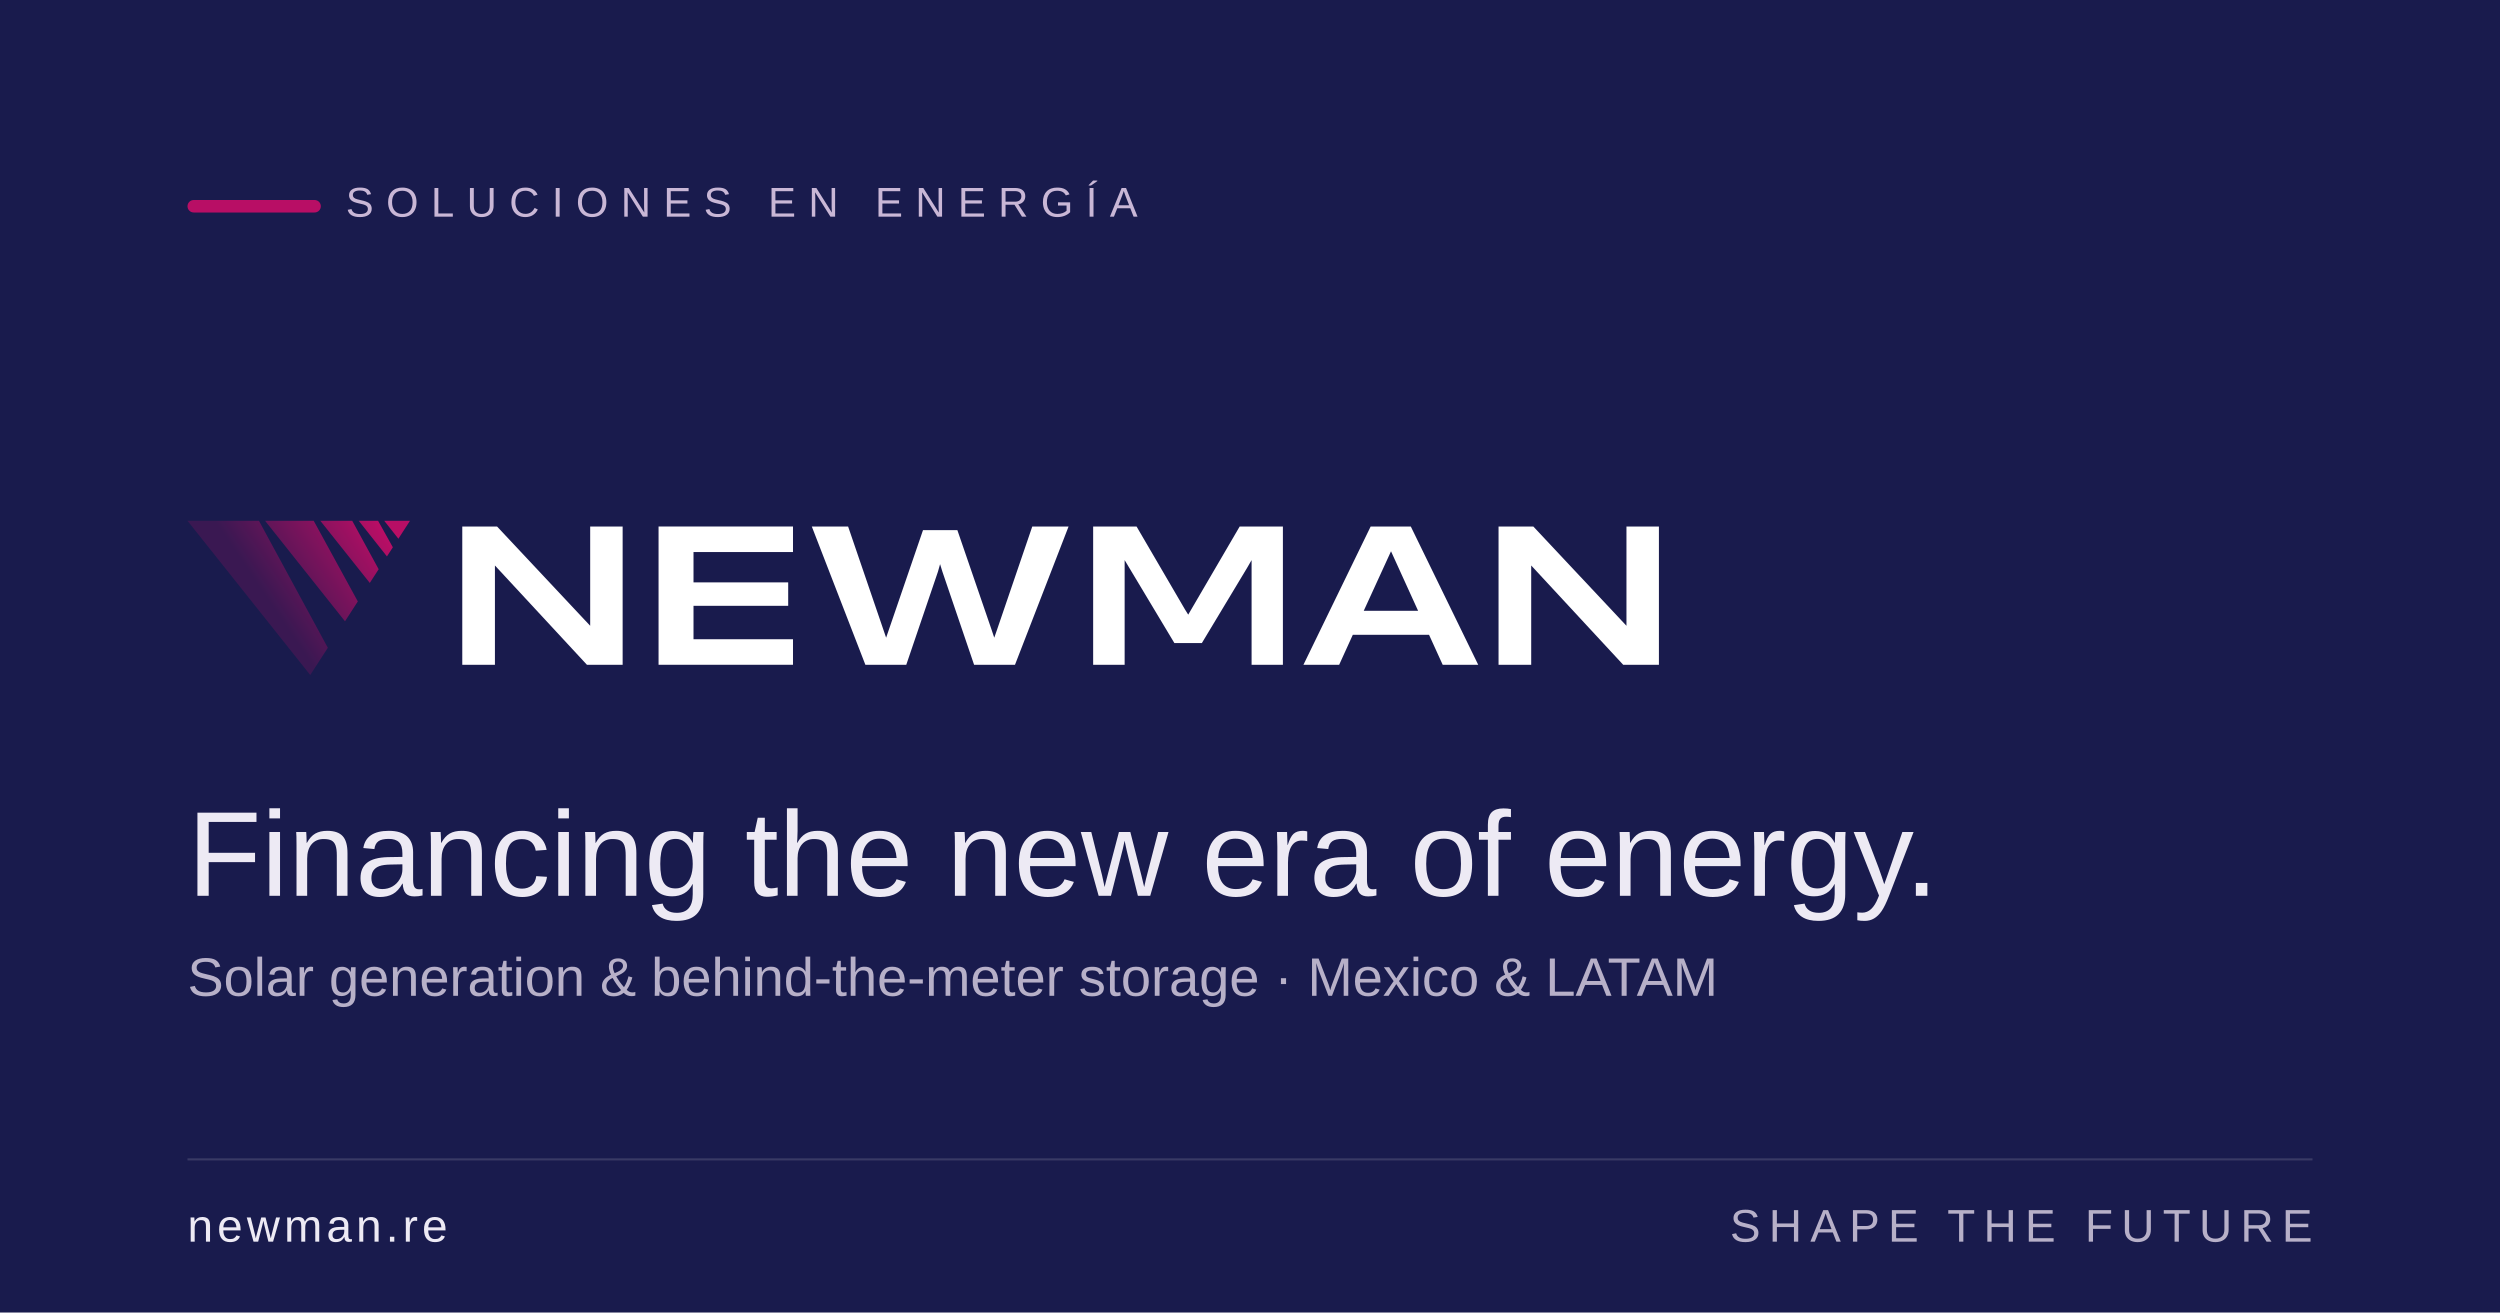
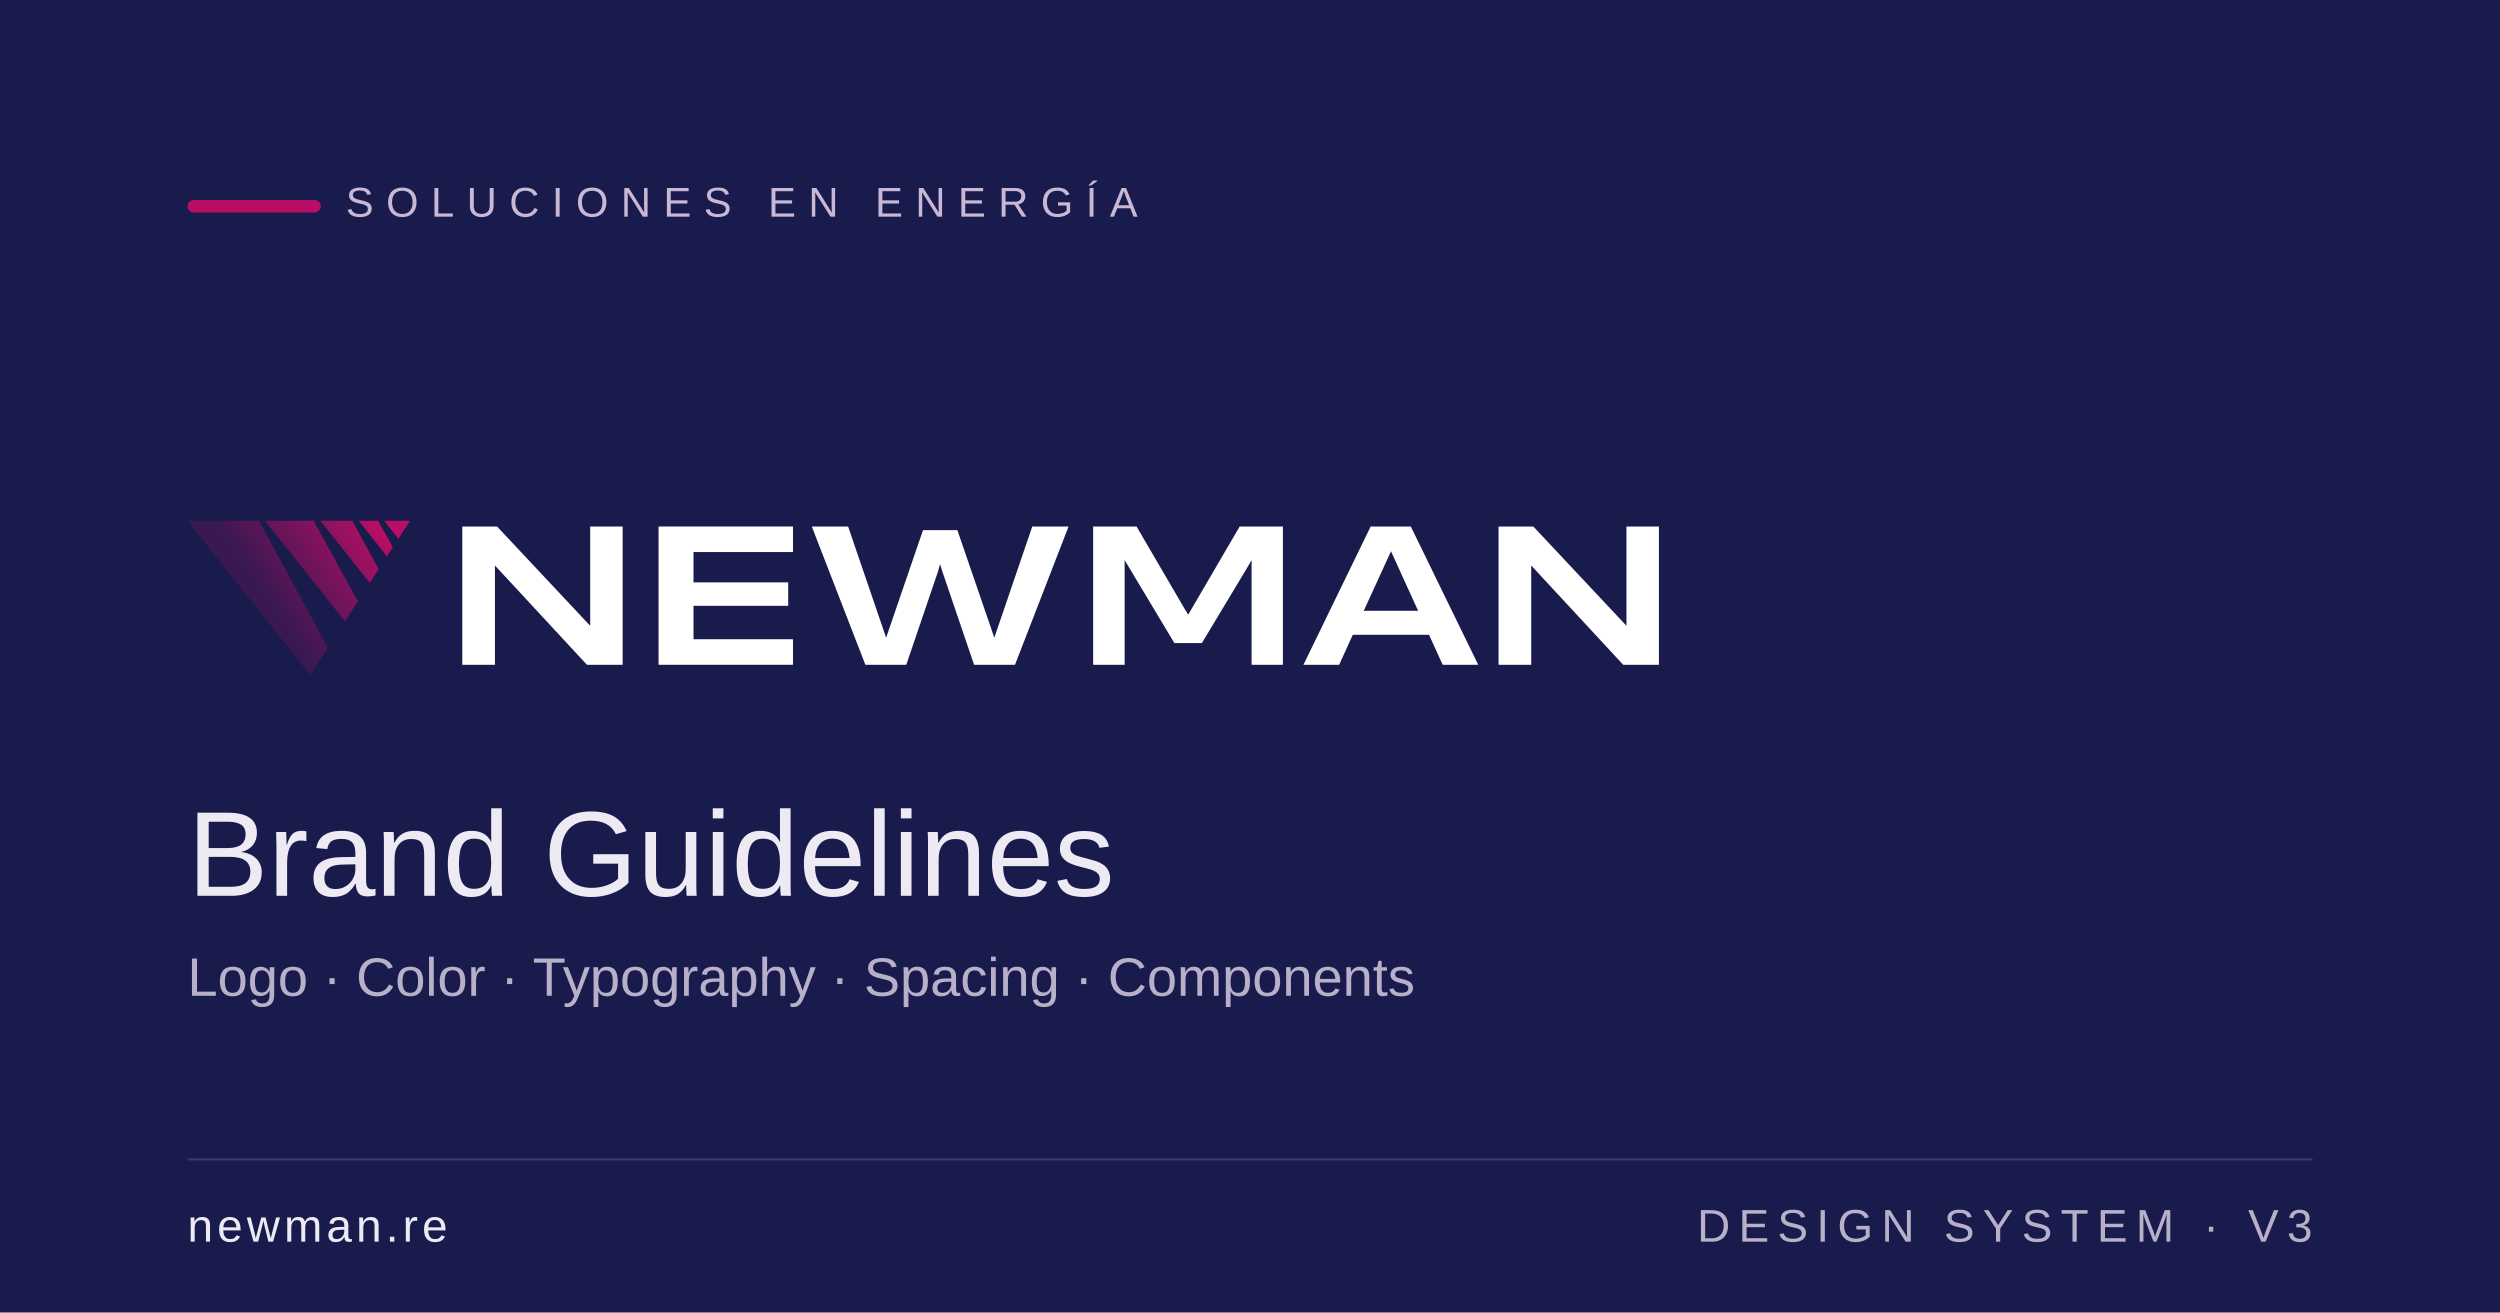
<svg xmlns="http://www.w3.org/2000/svg" viewBox="0 0 1200 630" role="img" aria-label="Newman — Soluciones en Energía">
  <defs>
    <linearGradient id="g" x1="65.13" y1="98.26" x2="220.81" y2="-6.74" gradientUnits="userSpaceOnUse">
      <stop offset=".15" stop-color="#3a1852" />
      <stop offset="1" stop-color="#b80e65" />
    </linearGradient>
  </defs>
  <rect width="1200" height="630" fill="#191B4D" />
  <rect x="90" y="96" width="64" height="6" rx="3" fill="#B80E65" />
  <text x="166" y="104" font-family="'Helvetica Neue',Arial,sans-serif" font-size="20" letter-spacing="6" fill="#C9B7D6">SOLUCIONES EN ENERGÍA</text>
  <g transform="translate(90,250) scale(0.40)">
    <g fill="#FFFFFF">
      <path d="M329.74,6.8h41.71l111.77,119.15V6.8h38.95v165.93h-42.87l-110.39-119.15v119.15h-39.18V6.8Z" />
      <path d="M607.21,37.45v36.41h113.62v28.12h-113.62v40.1h119.38v30.65h-161.32V6.8h161.32v30.65h-119.38Z" />
      <path d="M1057.29,6.8l-64.3,165.93h-49.09l-38.03-111.77-2.77-8.99-2.54,8.99-38.03,111.77h-49.09L749.16,6.8h43.56l45.63,133.44,44.25-129.06h41.25l41.25,120.07,3,8.99,3.22-9.22,42.41-124.22h43.56Z" />
      <path d="M1086.78,6.8h52.08l57.85,99.1,4.15,6.68,61.76-105.78h51.86v165.93h-37.57V47.13l-5.07,8.76-54.62,90.8h-32.96l-59.69-99.56v125.6h-37.79V6.8Z" />
      <path d="M1489.85,136.78h-91.49l-16.36,35.95h-42.87L1419.79,6.8h48.17l80.89,165.93h-42.63l-16.36-35.95ZM1476.72,107.97l-32.5-71.44-32.73,71.44h65.22Z" />
      <path d="M1573.27,6.8h41.71l111.77,119.15V6.8h38.95v165.93h-42.87l-110.39-119.15v119.15h-39.18V6.8Z" />
    </g>
    <g fill="url(#g)">
      <polygon points="2.47 3.06 0 0 85.76 0 86.47 1.3 168.41 152.36 147.28 185.03 2.47 3.06" />
      <polygon points="95.54 3.04 93.17 0 151.49 0 152.2 1.33 204.39 96.74 188.98 120.56 95.54 3.04" />
      <polygon points="161.87 3.07 159.39 0 197.72 0 198.42 1.33 229.39 58.08 218.74 74.54 161.87 3.07" />
      <polygon points="205.52 0 228.73 0 246.42 31.75 239.32 42.72 205.52 0" />
      <polygon points="236.11 0 266.95 0 253.06 21.48 236.11 0" />
    </g>
  </g>
-   <text x="90" y="430" font-family="'Helvetica Neue',Arial,sans-serif" font-weight="300" font-size="58" fill="#EDEAF4">Financing the new era of energy.</text>
-   <text x="90" y="478" font-family="'Helvetica Neue',Arial,sans-serif" font-weight="300" font-size="26" fill="#B7B0C8">Solar generation &amp; behind-the-meter storage · Mexico &amp; LATAM</text>
+   <text x="90" y="430" font-family="'Helvetica Neue',Arial,sans-serif" font-weight="300" font-size="58" fill="#EDEAF4">Brand Guidelines</text>
+   <text x="90" y="478" font-family="'Helvetica Neue',Arial,sans-serif" font-weight="300" font-size="26" fill="#B7B0C8">Logo · Color · Typography · Spacing · Components</text>
  <rect x="90" y="556" width="1020" height="1" fill="#FFFFFF" opacity="0.14" />
  <text x="90" y="596" font-family="'Helvetica Neue',Arial,sans-serif" font-size="22" letter-spacing="2" fill="#EDEAF4">newman.re</text>
-   <text x="1110" y="596" text-anchor="end" font-family="'Helvetica Neue',Arial,sans-serif" font-size="22" letter-spacing="4" fill="#B7B0C8">SHAPE THE FUTURE</text>
+   <text x="1110" y="596" text-anchor="end" font-family="'Helvetica Neue',Arial,sans-serif" font-size="22" letter-spacing="4" fill="#B7B0C8">DESIGN SYSTEM · V3</text>
</svg>
